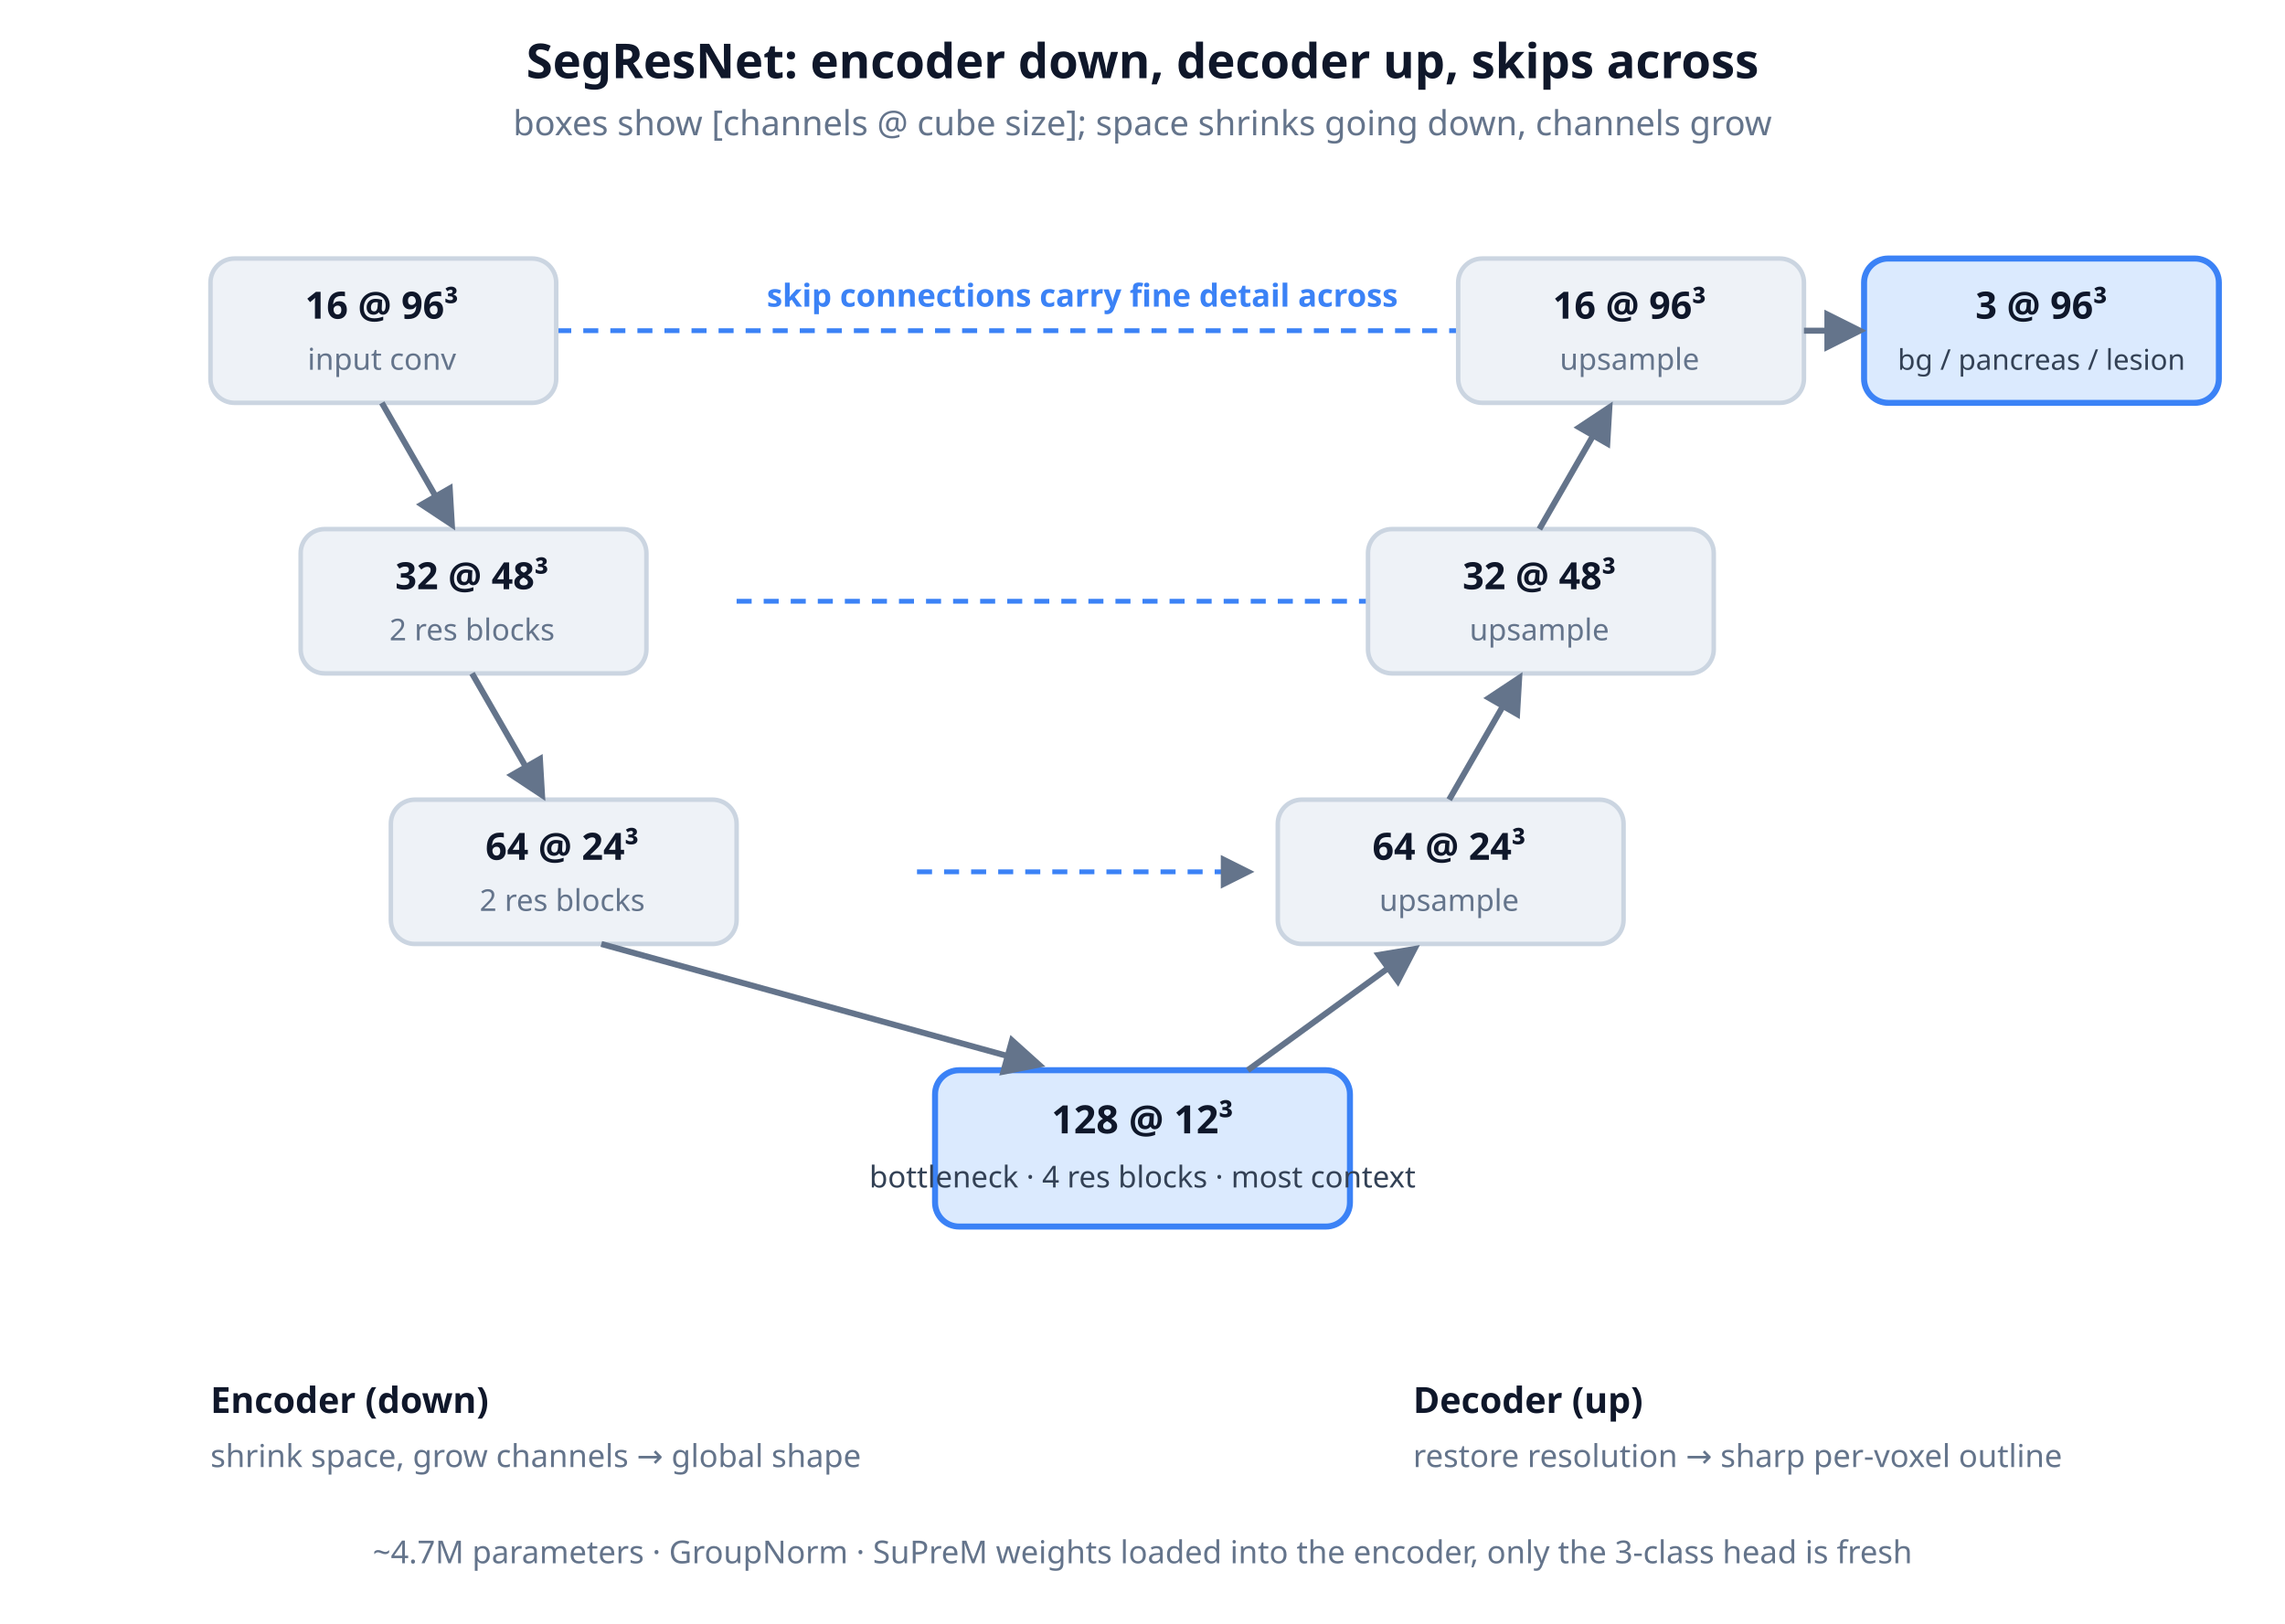
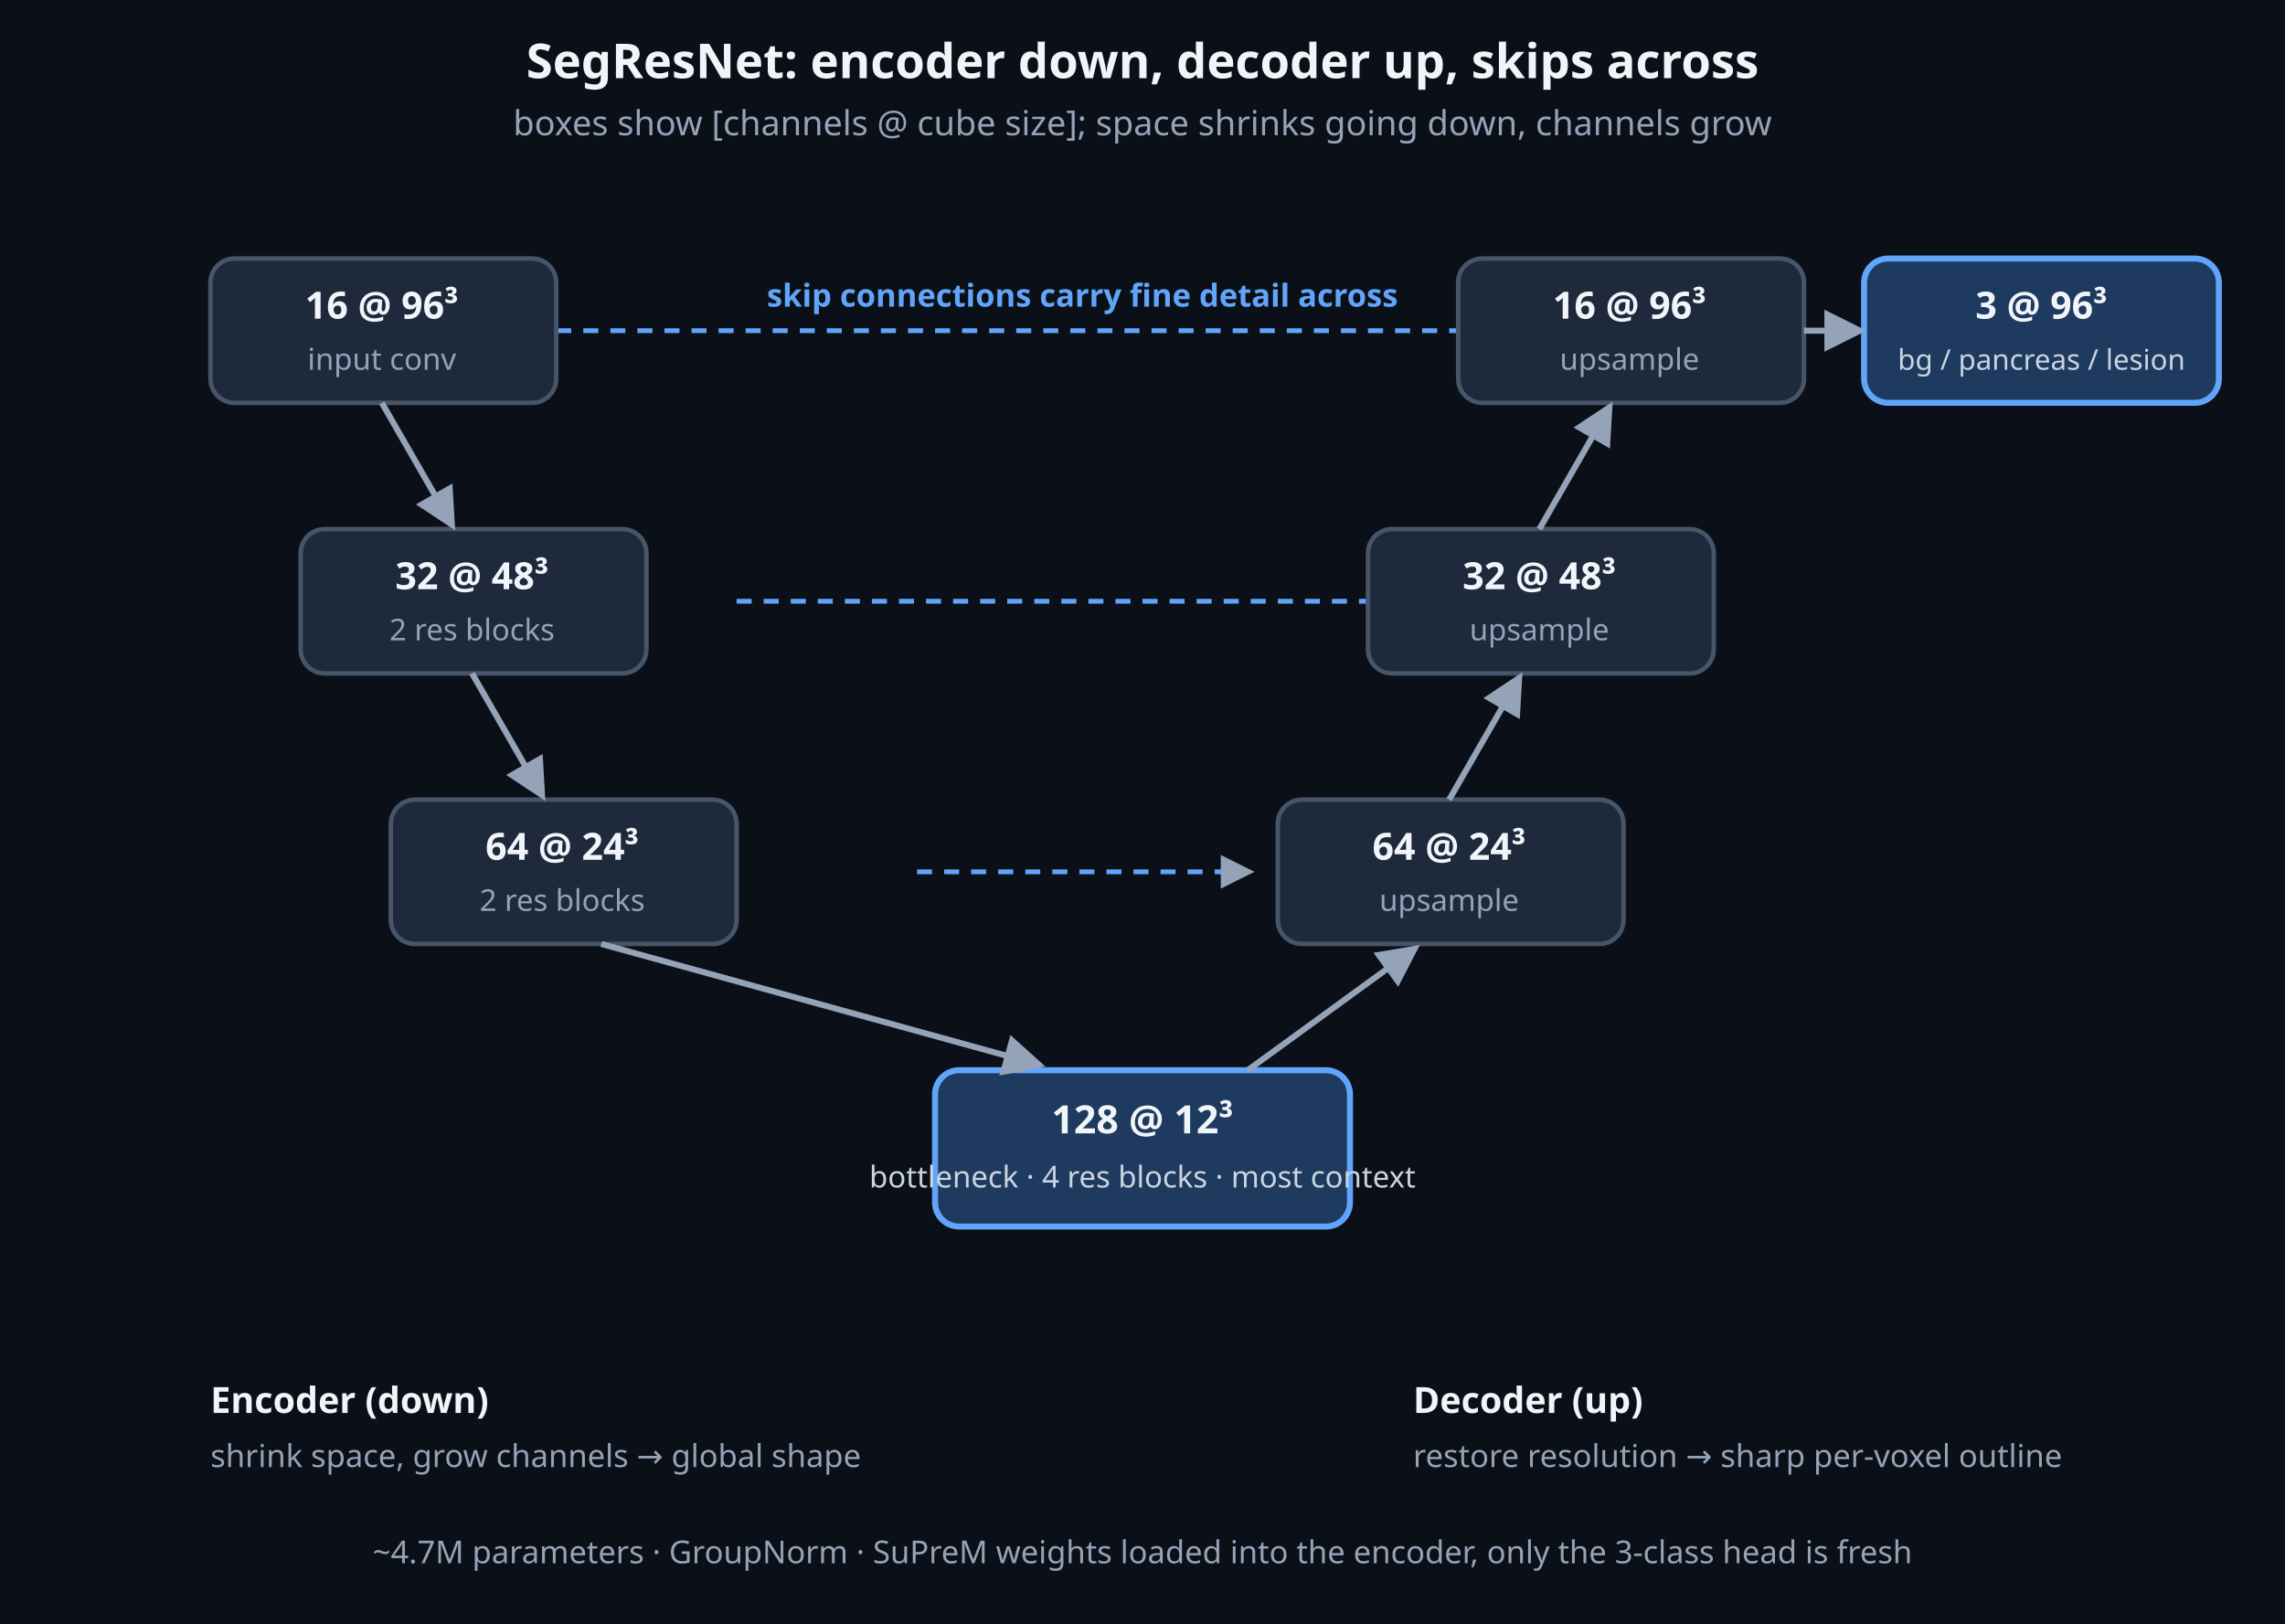
<svg xmlns="http://www.w3.org/2000/svg" viewBox="0 0 760 540" font-family="ui-sans-serif, system-ui, sans-serif" role="img">
+   <rect x="-50" y="-50" width="200%" height="200%" fill="#0b0f17" />
  <defs>
    <marker id="a2" viewBox="0 0 10 10" refX="8" refY="5" markerWidth="7" markerHeight="7" orient="auto">
-       <path d="M0,0 L10,5 L0,10 z" fill="var(--text-secondary,#64748b)" />
+       <path d="M0,0 L10,5 L0,10 z" fill="#94a3b8" />
    </marker>
  </defs>
-   <text x="380" y="26" text-anchor="middle" font-size="16" font-weight="700" fill="var(--text-primary,#0f172a)">SegResNet: encoder down, decoder up, skips across</text>
-   <text x="380" y="45" text-anchor="middle" font-size="11.5" fill="var(--text-secondary,#64748b)">boxes show [channels @ cube size]; space shrinks going down, channels grow</text>
-   <g stroke="var(--accent,#3b82f6)" stroke-width="1.6" stroke-dasharray="5 4" marker-end="url(#a2)" fill="none">
+   <text x="380" y="26" text-anchor="middle" font-size="16" font-weight="700" fill="#f1f5f9">SegResNet: encoder down, decoder up, skips across</text>
+   <text x="380" y="45" text-anchor="middle" font-size="11.5" fill="#94a3b8">boxes show [channels @ cube size]; space shrinks going down, channels grow</text>
+   <g stroke="#60a5fa" stroke-width="1.6" stroke-dasharray="5 4" marker-end="url(#a2)" fill="none">
    <line x1="185" y1="110" x2="535" y2="110" />
    <line x1="245" y1="200" x2="475" y2="200" />
    <line x1="305" y1="290" x2="415" y2="290" />
  </g>
-   <text x="360" y="102" text-anchor="middle" font-size="10.5" fill="var(--accent,#3b82f6)" font-weight="600">skip connections carry fine detail across</text>
+   <text x="360" y="102" text-anchor="middle" font-size="10.5" fill="#60a5fa" font-weight="600">skip connections carry fine detail across</text>
  <g>
-     <rect x="70" y="86" width="115" height="48" rx="8" fill="var(--background-secondary,#eef2f7)" stroke="var(--border,#cbd5e1)" stroke-width="1.5" />
-     <text x="127" y="106" text-anchor="middle" font-size="12.5" font-weight="700" fill="var(--text-primary,#0f172a)">16 @ 96³</text>
-     <text x="127" y="123" text-anchor="middle" font-size="10" fill="var(--text-secondary,#64748b)">input conv</text>
-     <rect x="100" y="176" width="115" height="48" rx="8" fill="var(--background-secondary,#eef2f7)" stroke="var(--border,#cbd5e1)" stroke-width="1.5" />
-     <text x="157" y="196" text-anchor="middle" font-size="12.5" font-weight="700" fill="var(--text-primary,#0f172a)">32 @ 48³</text>
-     <text x="157" y="213" text-anchor="middle" font-size="10" fill="var(--text-secondary,#64748b)">2 res blocks</text>
-     <rect x="130" y="266" width="115" height="48" rx="8" fill="var(--background-secondary,#eef2f7)" stroke="var(--border,#cbd5e1)" stroke-width="1.5" />
-     <text x="187" y="286" text-anchor="middle" font-size="12.5" font-weight="700" fill="var(--text-primary,#0f172a)">64 @ 24³</text>
-     <text x="187" y="303" text-anchor="middle" font-size="10" fill="var(--text-secondary,#64748b)">2 res blocks</text>
+     <rect x="70" y="86" width="115" height="48" rx="8" fill="#1e293b" stroke="#475569" stroke-width="1.5" />
+     <text x="127" y="106" text-anchor="middle" font-size="12.5" font-weight="700" fill="#f1f5f9">16 @ 96³</text>
+     <text x="127" y="123" text-anchor="middle" font-size="10" fill="#94a3b8">input conv</text>
+     <rect x="100" y="176" width="115" height="48" rx="8" fill="#1e293b" stroke="#475569" stroke-width="1.5" />
+     <text x="157" y="196" text-anchor="middle" font-size="12.5" font-weight="700" fill="#f1f5f9">32 @ 48³</text>
+     <text x="157" y="213" text-anchor="middle" font-size="10" fill="#94a3b8">2 res blocks</text>
+     <rect x="130" y="266" width="115" height="48" rx="8" fill="#1e293b" stroke="#475569" stroke-width="1.5" />
+     <text x="187" y="286" text-anchor="middle" font-size="12.5" font-weight="700" fill="#f1f5f9">64 @ 24³</text>
+     <text x="187" y="303" text-anchor="middle" font-size="10" fill="#94a3b8">2 res blocks</text>
  </g>
-   <rect x="311" y="356" width="138" height="52" rx="8" fill="var(--accent-subtle,#dbeafe)" stroke="var(--accent,#3b82f6)" stroke-width="2" />
-   <text x="380" y="377" text-anchor="middle" font-size="13" font-weight="700" fill="var(--text-primary,#0f172a)">128 @ 12³</text>
-   <text x="380" y="395" text-anchor="middle" font-size="10" fill="var(--text-secondary,#334155)">bottleneck · 4 res blocks · most context</text>
+   <rect x="311" y="356" width="138" height="52" rx="8" fill="#1e3a5f" stroke="#60a5fa" stroke-width="2" />
+   <text x="380" y="377" text-anchor="middle" font-size="13" font-weight="700" fill="#f1f5f9">128 @ 12³</text>
+   <text x="380" y="395" text-anchor="middle" font-size="10" fill="#cbd5e1">bottleneck · 4 res blocks · most context</text>
  <g>
-     <rect x="425" y="266" width="115" height="48" rx="8" fill="var(--background-secondary,#eef2f7)" stroke="var(--border,#cbd5e1)" stroke-width="1.5" />
-     <text x="482" y="286" text-anchor="middle" font-size="12.5" font-weight="700" fill="var(--text-primary,#0f172a)">64 @ 24³</text>
-     <text x="482" y="303" text-anchor="middle" font-size="10" fill="var(--text-secondary,#64748b)">upsample</text>
-     <rect x="455" y="176" width="115" height="48" rx="8" fill="var(--background-secondary,#eef2f7)" stroke="var(--border,#cbd5e1)" stroke-width="1.5" />
-     <text x="512" y="196" text-anchor="middle" font-size="12.5" font-weight="700" fill="var(--text-primary,#0f172a)">32 @ 48³</text>
-     <text x="512" y="213" text-anchor="middle" font-size="10" fill="var(--text-secondary,#64748b)">upsample</text>
-     <rect x="485" y="86" width="115" height="48" rx="8" fill="var(--background-secondary,#eef2f7)" stroke="var(--border,#cbd5e1)" stroke-width="1.5" />
-     <text x="542" y="106" text-anchor="middle" font-size="12.5" font-weight="700" fill="var(--text-primary,#0f172a)">16 @ 96³</text>
-     <text x="542" y="123" text-anchor="middle" font-size="10" fill="var(--text-secondary,#64748b)">upsample</text>
+     <rect x="425" y="266" width="115" height="48" rx="8" fill="#1e293b" stroke="#475569" stroke-width="1.5" />
+     <text x="482" y="286" text-anchor="middle" font-size="12.5" font-weight="700" fill="#f1f5f9">64 @ 24³</text>
+     <text x="482" y="303" text-anchor="middle" font-size="10" fill="#94a3b8">upsample</text>
+     <rect x="455" y="176" width="115" height="48" rx="8" fill="#1e293b" stroke="#475569" stroke-width="1.5" />
+     <text x="512" y="196" text-anchor="middle" font-size="12.5" font-weight="700" fill="#f1f5f9">32 @ 48³</text>
+     <text x="512" y="213" text-anchor="middle" font-size="10" fill="#94a3b8">upsample</text>
+     <rect x="485" y="86" width="115" height="48" rx="8" fill="#1e293b" stroke="#475569" stroke-width="1.5" />
+     <text x="542" y="106" text-anchor="middle" font-size="12.5" font-weight="700" fill="#f1f5f9">16 @ 96³</text>
+     <text x="542" y="123" text-anchor="middle" font-size="10" fill="#94a3b8">upsample</text>
  </g>
-   <rect x="620" y="86" width="118" height="48" rx="8" fill="var(--accent-subtle,#dbeafe)" stroke="var(--accent,#3b82f6)" stroke-width="2" />
-   <text x="679" y="106" text-anchor="middle" font-size="12.5" font-weight="700" fill="var(--text-primary,#0f172a)">3 @ 96³</text>
-   <text x="679" y="123" text-anchor="middle" font-size="9.5" fill="var(--text-secondary,#334155)">bg / pancreas / lesion</text>
-   <g stroke="var(--text-secondary,#64748b)" stroke-width="2" marker-end="url(#a2)">
+   <rect x="620" y="86" width="118" height="48" rx="8" fill="#1e3a5f" stroke="#60a5fa" stroke-width="2" />
+   <text x="679" y="106" text-anchor="middle" font-size="12.5" font-weight="700" fill="#f1f5f9">3 @ 96³</text>
+   <text x="679" y="123" text-anchor="middle" font-size="9.5" fill="#cbd5e1">bg / pancreas / lesion</text>
+   <g stroke="#94a3b8" stroke-width="2" marker-end="url(#a2)">
    <line x1="127" y1="134" x2="150" y2="174" />
    <line x1="157" y1="224" x2="180" y2="264" />
    <line x1="200" y1="314" x2="345" y2="354" />
    <line x1="415" y1="356" x2="470" y2="316" />
    <line x1="482" y1="266" x2="505" y2="226" />
    <line x1="512" y1="176" x2="535" y2="136" />
    <line x1="600" y1="110" x2="618" y2="110" />
  </g>
-   <text x="70" y="470" font-size="12" font-weight="700" fill="var(--text-primary,#0f172a)">Encoder (down)</text>
-   <text x="70" y="488" font-size="10.5" fill="var(--text-secondary,#64748b)">shrink space, grow channels → global shape</text>
-   <text x="470" y="470" font-size="12" font-weight="700" fill="var(--text-primary,#0f172a)">Decoder (up)</text>
-   <text x="470" y="488" font-size="10.5" fill="var(--text-secondary,#64748b)">restore resolution → sharp per-voxel outline</text>
-   <text x="380" y="520" text-anchor="middle" font-size="10.5" fill="var(--text-secondary,#64748b)">~4.7M parameters · GroupNorm · SuPreM weights loaded into the encoder, only the 3-class head is fresh</text>
+   <text x="70" y="470" font-size="12" font-weight="700" fill="#f1f5f9">Encoder (down)</text>
+   <text x="70" y="488" font-size="10.5" fill="#94a3b8">shrink space, grow channels → global shape</text>
+   <text x="470" y="470" font-size="12" font-weight="700" fill="#f1f5f9">Decoder (up)</text>
+   <text x="470" y="488" font-size="10.5" fill="#94a3b8">restore resolution → sharp per-voxel outline</text>
+   <text x="380" y="520" text-anchor="middle" font-size="10.5" fill="#94a3b8">~4.7M parameters · GroupNorm · SuPreM weights loaded into the encoder, only the 3-class head is fresh</text>
</svg>
